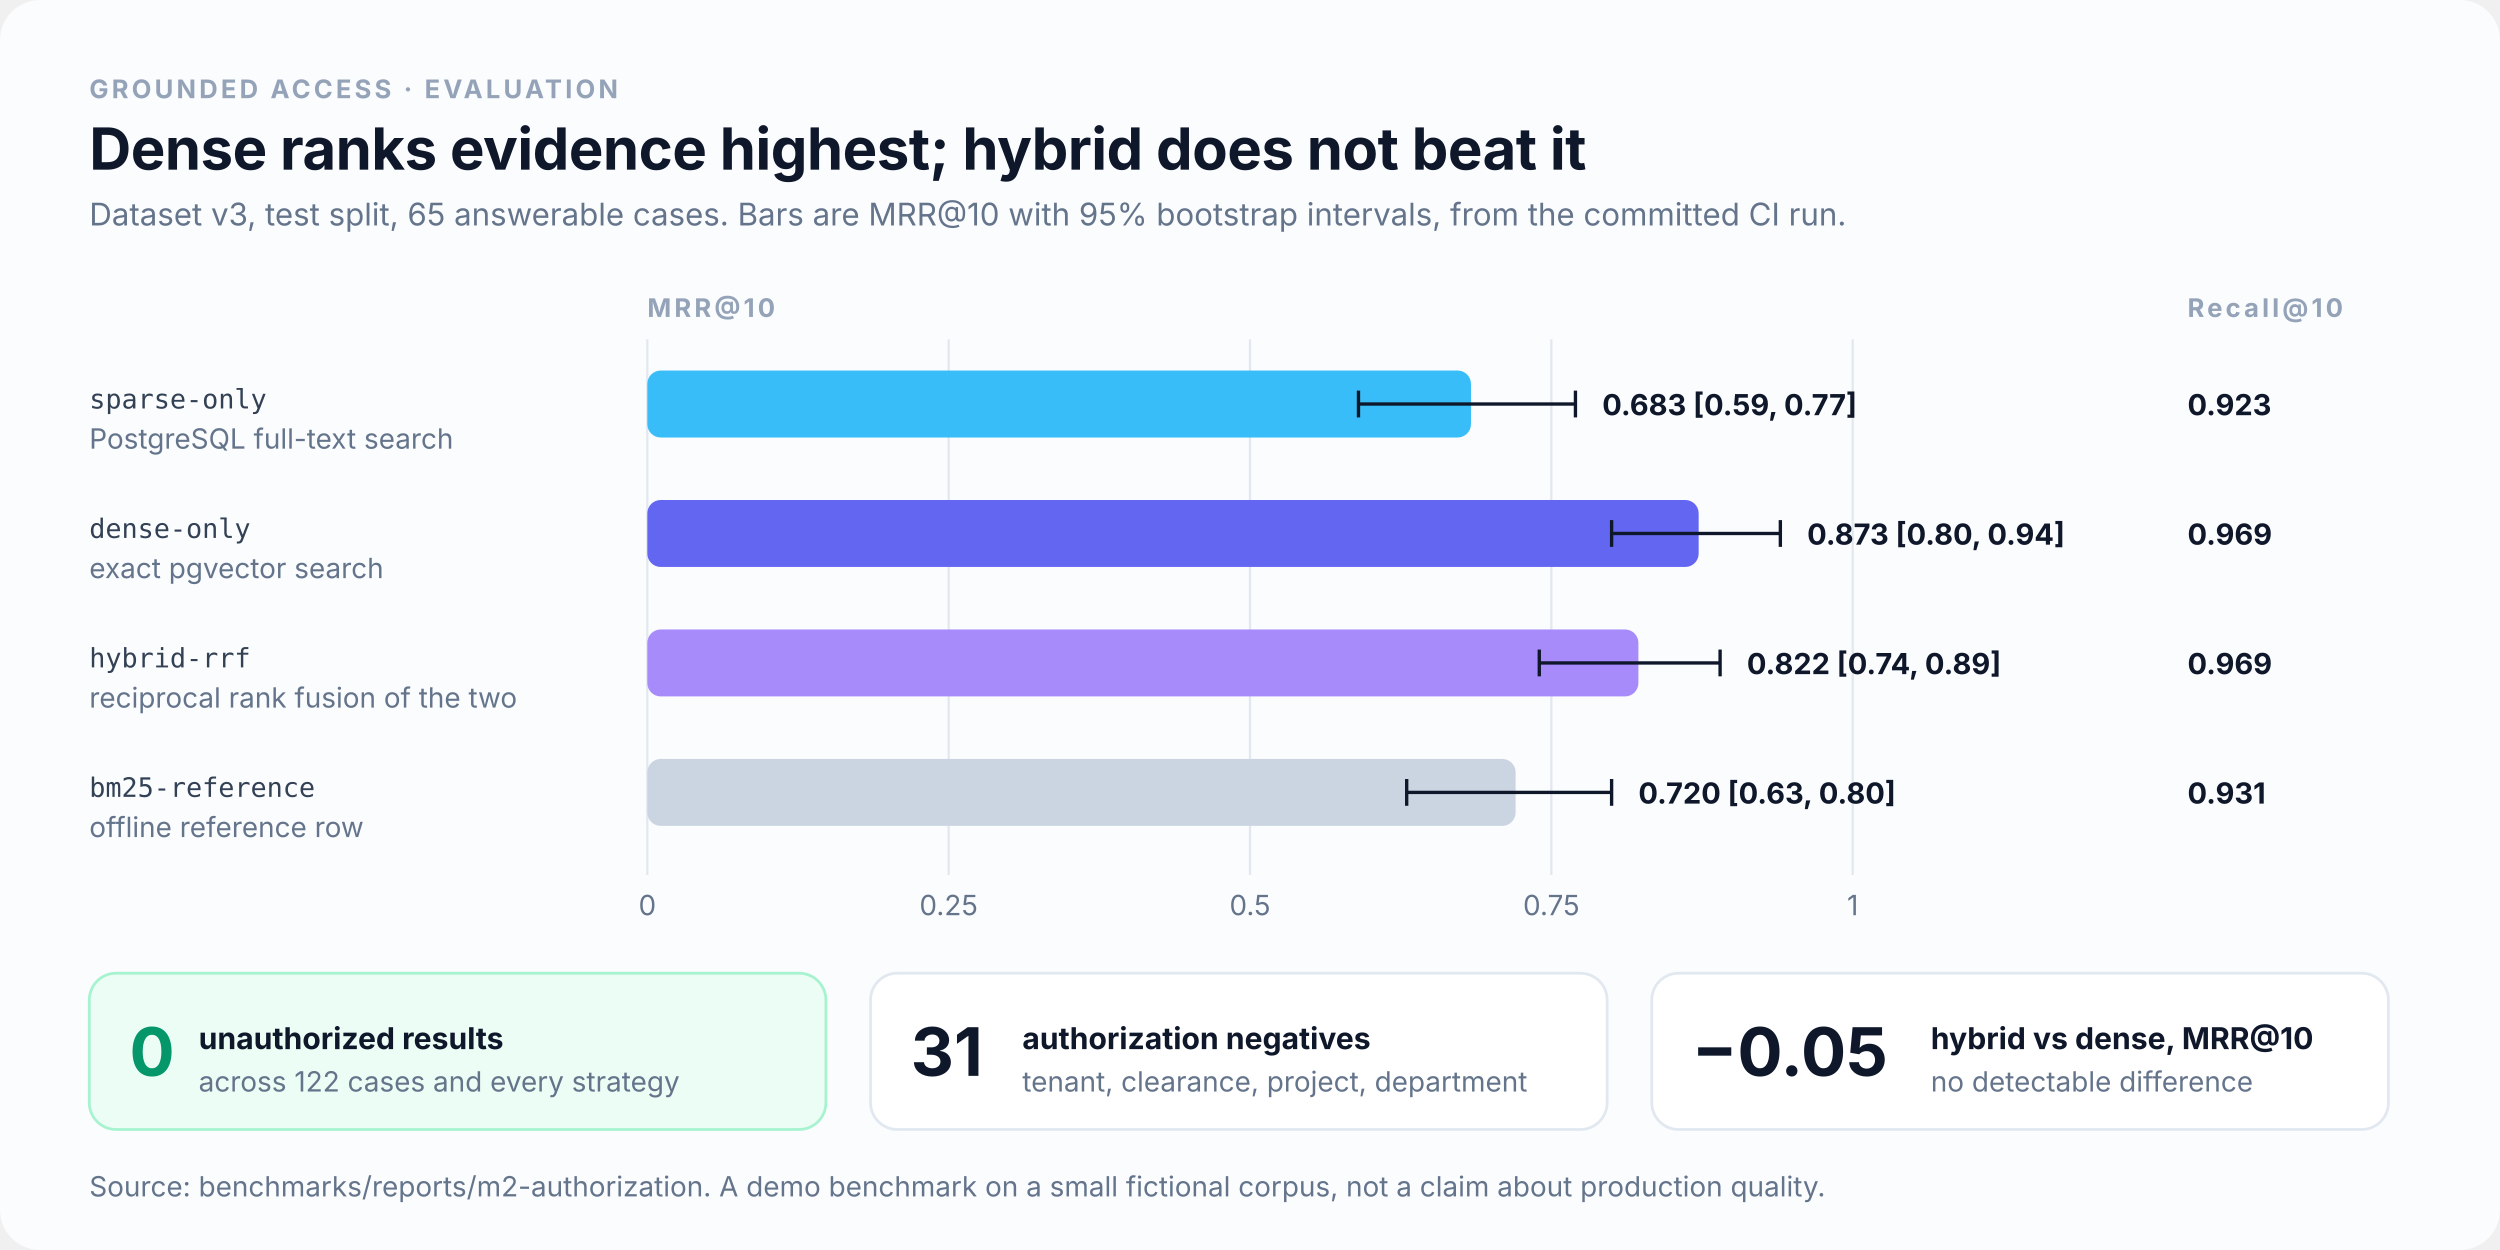
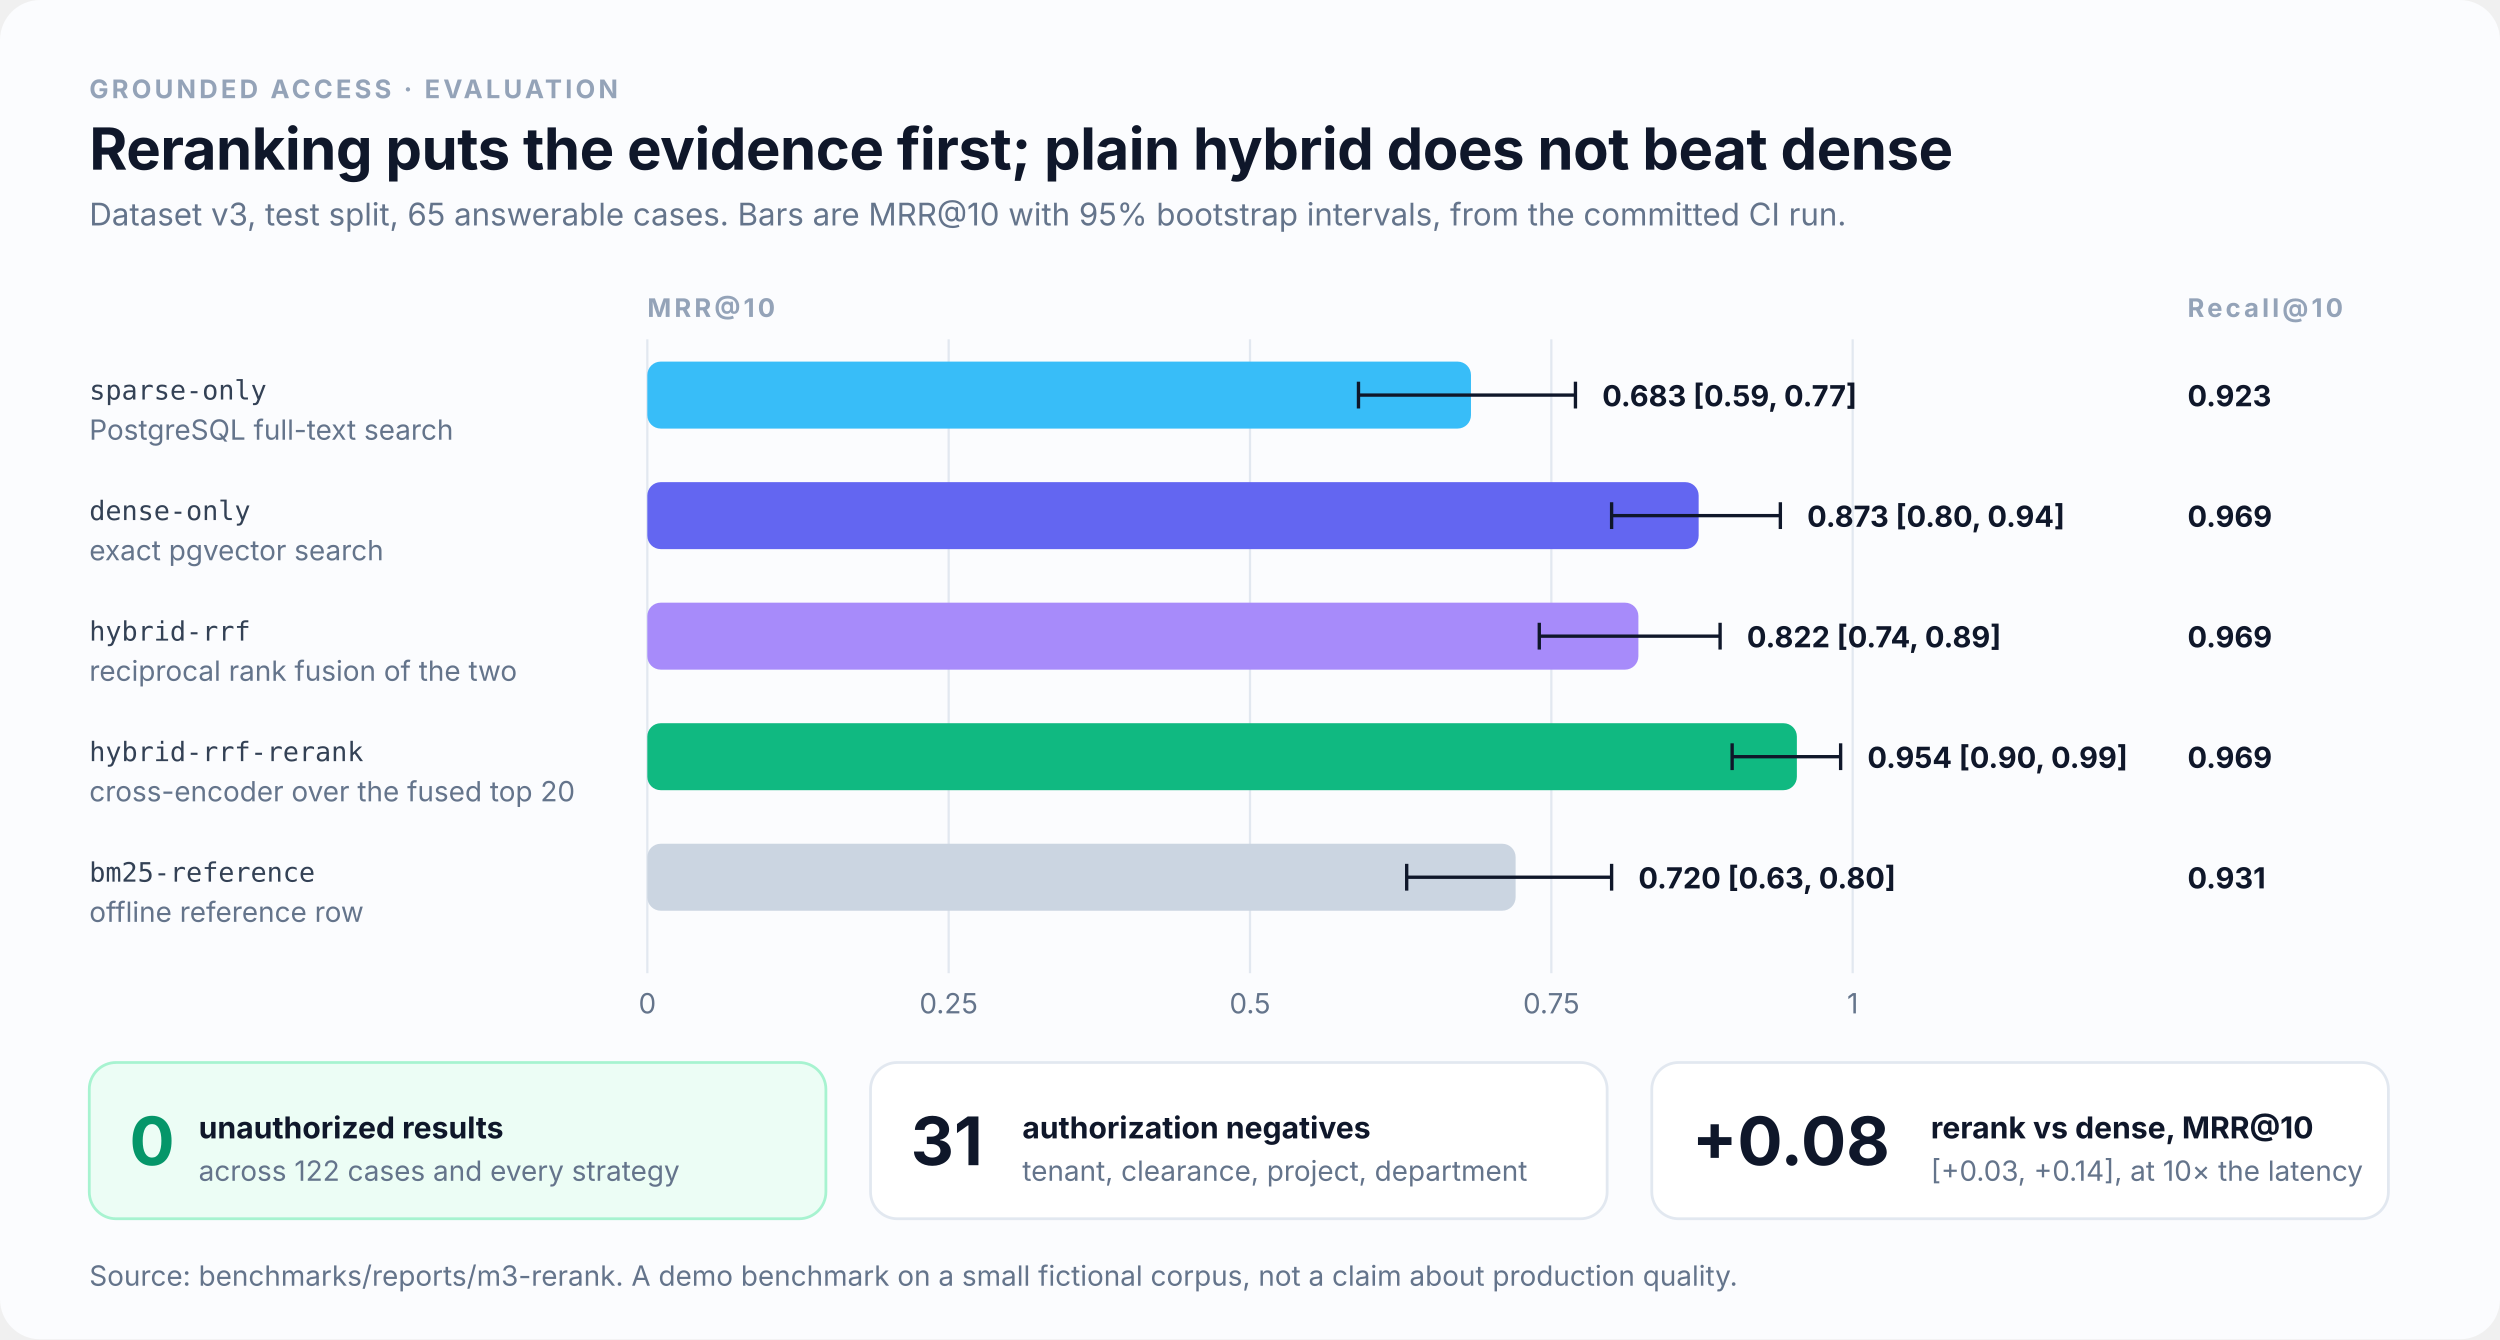
- <svg xmlns="http://www.w3.org/2000/svg" viewBox="0 0 1120 560" width="1120" height="560" role="img" aria-labelledby="ttl dsc" style="max-width:100%;height:auto">
+ <svg xmlns="http://www.w3.org/2000/svg" viewBox="0 0 1120 600" width="1120" height="600" role="img" aria-labelledby="ttl dsc" style="max-width:100%;height:auto">
  <defs>
    <marker id="ar" viewBox="0 0 10 10" refX="9" refY="5" markerWidth="7" markerHeight="7" orient="auto-start-reverse">
      <path class="mk" d="M0 0 L10 5 L0 10 z" />
    </marker>
    <marker id="ar-v" viewBox="0 0 10 10" refX="9" refY="5" markerWidth="7" markerHeight="7" orient="auto-start-reverse">
      <path class="mk-v" d="M0 0 L10 5 L0 10 z" />
    </marker>
  </defs>
  <style>
    text{font-family:-apple-system,BlinkMacSystemFont,"Segoe UI","PingFang SC","Hiragino Sans GB","Microsoft YaHei",Inter,Roboto,sans-serif;}
    .bg{fill:#FBFCFE}
    .kicker{font-size:11.5px;font-weight:700;fill:#94A3B8;letter-spacing:1.4px}
    .title{font-size:26px;font-weight:700;fill:#0F172A;letter-spacing:-.2px}
    .sub{font-size:14px;fill:#64748B}
    .lbl{font-size:15px;font-weight:650;fill:#0F172A}
    .lbl-sm{font-size:13.5px;font-weight:650;fill:#0F172A}
    .txt{font-size:12.5px;fill:#64748B}
    .txt-d{font-size:12.5px;fill:#334155}
    .foot{font-size:12.5px;fill:#64748B}
    .mono{font-family:ui-monospace,SFMono-Regular,Menlo,Consolas,monospace;font-size:12px;font-weight:500;fill:#334155}
    .code{font-family:ui-monospace,SFMono-Regular,Menlo,Consolas,monospace;font-size:12.5px;fill:#E2E8F0}
    .codek{font-family:ui-monospace,SFMono-Regular,Menlo,Consolas,monospace;font-size:12.5px;fill:#7DD3FC}
    .num{font-size:13px;font-weight:650;fill:#0F172A}
    .big{font-size:30px;font-weight:700;fill:#0F172A}
    .bigok{font-size:30px;font-weight:700;fill:#059669}
    .card{fill:#FFFFFF;stroke:#E2E8F0;stroke-width:1.25}
    .dash{fill:#FFFFFF;stroke:#CBD5E1;stroke-width:1.25;stroke-dasharray:5 4}
    .group{fill:#F1F5F9;fill-opacity:.55;stroke:#E2E8F0;stroke-width:1.25}
    .blue{fill:#EFF6FF;stroke:#BFDBFE;stroke-width:1.25}
    .teal{fill:#F0FDFA;stroke:#99F6E4;stroke-width:1.25}
    .violet{fill:#F5F3FF;stroke:#DDD6FE;stroke-width:1.25}
    .amber{fill:#FFFBEB;stroke:#FDE68A;stroke-width:1.25}
    .rose{fill:#FFF1F2;stroke:#FECDD3;stroke-width:1.25}
    .green{fill:#ECFDF5;stroke:#A7F3D0;stroke-width:1.25}
    .dark{fill:#0F172A}
    .ln{stroke:#94A3B8;stroke-width:1.5;fill:none}
    .ln-v{stroke:#6366F1;stroke-width:1.75;fill:none}
    .mk{fill:#94A3B8}.mk-v{fill:#6366F1}
-     .bar-s{fill:#38BDF8}.bar-d{fill:#6366F1}.bar-h{fill:#A78BFA}.bar-r{fill:#CBD5E1}
+     .bar-s{fill:#38BDF8}.bar-d{fill:#6366F1}.bar-h{fill:#A78BFA}.bar-x{fill:#10B981}.bar-r{fill:#CBD5E1}
    .axis{stroke:#E2E8F0;stroke-width:1}
    .whisk{stroke:#0F172A;stroke-width:1.5}
    .pill-ok{fill:#D1FAE5}.pill-ok-t{font-size:11.5px;font-weight:700;fill:#047857}
    .pill-now{fill:#E0E7FF}.pill-now-t{font-size:11.5px;font-weight:700;fill:#4338CA}
    .pill-next{fill:#F1F5F9}.pill-next-t{font-size:11.5px;font-weight:700;fill:#64748B}
  </style>
-   <rect class="bg" width="1120" height="560" rx="18" />
+   <rect class="bg" width="1120" height="600" rx="18" />
  <text class="kicker" x="40" y="44">GROUNDED ACCESS · EVALUATION</text>
-   <text class="title" x="40" y="76">Dense ranks evidence highest; hybrid does not beat it</text>
+   <text class="title" x="40" y="76">Reranking puts the evidence first; plain hybrid does not beat dense</text>
  <text class="sub" x="40" y="101">Dataset v3, test split, 65 answerable cases. Bars are MRR@10 with 95% bootstrap intervals, from the committed CI run.</text>
  <text class="kicker" x="290" y="142">MRR@10</text>
  <text class="kicker" x="980" y="142">Recall@10</text>
-   <line class="axis" x1="290" y1="152" x2="290" y2="392" />
-   <text class="txt" x="290" y="410" text-anchor="middle">0</text>
-   <line class="axis" x1="425.0" y1="152" x2="425.0" y2="392" />
-   <text class="txt" x="425.0" y="410" text-anchor="middle">0.25</text>
-   <line class="axis" x1="560.0" y1="152" x2="560.0" y2="392" />
-   <text class="txt" x="560.0" y="410" text-anchor="middle">0.5</text>
-   <line class="axis" x1="695.0" y1="152" x2="695.0" y2="392" />
-   <text class="txt" x="695.0" y="410" text-anchor="middle">0.75</text>
-   <line class="axis" x1="830.0" y1="152" x2="830.0" y2="392" />
-   <text class="txt" x="830.0" y="410" text-anchor="middle">1</text>
-   <text class="mono" x="40" y="183">sparse-only</text>
-   <text class="txt" x="40" y="201">PostgreSQL full-text search</text>
-   <rect class="bar-s" x="290" y="166" width="369" height="30" rx="6" />
-   <path class="whisk" d="M608.6 181 L705.8 181 M608.6 175 v12 M705.8 175 v12" />
-   <text class="num" x="717.8" y="186">0.683  [0.59, 0.77]</text>
-   <text class="num" x="980" y="186">0.923</text>
-   <text class="mono" x="40" y="241">dense-only</text>
-   <text class="txt" x="40" y="259">exact pgvector search</text>
-   <rect class="bar-d" x="290" y="224" width="471" height="30" rx="6" />
-   <path class="whisk" d="M722.0 239 L797.6 239 M722.0 233 v12 M797.6 233 v12" />
-   <text class="num" x="809.6" y="244">0.873  [0.80, 0.94]</text>
-   <text class="num" x="980" y="244">0.969</text>
-   <text class="mono" x="40" y="299">hybrid-rrf</text>
-   <text class="txt" x="40" y="317">reciprocal rank fusion of the two</text>
-   <rect class="bar-h" x="290" y="282" width="444" height="30" rx="6" />
-   <path class="whisk" d="M689.6 297 L770.6 297 M689.6 291 v12 M770.6 291 v12" />
-   <text class="num" x="782.6" y="302">0.822  [0.74, 0.89]</text>
-   <text class="num" x="980" y="302">0.969</text>
-   <text class="mono" x="40" y="357">bm25-reference</text>
-   <text class="txt" x="40" y="375">offline reference row</text>
-   <rect class="bar-r" x="290" y="340" width="389" height="30" rx="6" />
-   <path class="whisk" d="M630.2 355 L722.0 355 M630.2 349 v12 M722.0 349 v12" />
-   <text class="num" x="734.0" y="360">0.720  [0.63, 0.80]</text>
-   <text class="num" x="980" y="360">0.931</text>
-   <rect class="green" x="40" y="436" width="330" height="70" rx="12" />
-   <text class="bigok" x="58" y="482">0</text>
-   <text class="lbl-sm" x="89" y="470">unauthorized results</text>
-   <text class="txt" x="89" y="489">across 122 cases and every strategy</text>
-   <rect class="card" x="390" y="436" width="330" height="70" rx="12" />
-   <text class="big" x="408" y="482">31</text>
-   <text class="lbl-sm" x="458" y="470">authorization negatives</text>
-   <text class="txt" x="458" y="489">tenant, clearance, project, department</text>
-   <rect class="card" x="740" y="436" width="330" height="70" rx="12" />
-   <text class="big" x="758" y="482">−0.05</text>
-   <text class="lbl-sm" x="865" y="470">hybrid vs dense, MRR@10</text>
-   <text class="txt" x="865" y="489">no detectable difference</text>
-   <text class="foot" x="40" y="536">Source: benchmarks/reports/m2-authorization. A demo benchmark on a small fictional corpus, not a claim about production quality.</text>
+   <line class="axis" x1="290" y1="152" x2="290" y2="436" />
+   <text class="txt" x="290" y="454" text-anchor="middle">0</text>
+   <line class="axis" x1="425.0" y1="152" x2="425.0" y2="436" />
+   <text class="txt" x="425.0" y="454" text-anchor="middle">0.25</text>
+   <line class="axis" x1="560.0" y1="152" x2="560.0" y2="436" />
+   <text class="txt" x="560.0" y="454" text-anchor="middle">0.5</text>
+   <line class="axis" x1="695.0" y1="152" x2="695.0" y2="436" />
+   <text class="txt" x="695.0" y="454" text-anchor="middle">0.75</text>
+   <line class="axis" x1="830.0" y1="152" x2="830.0" y2="436" />
+   <text class="txt" x="830.0" y="454" text-anchor="middle">1</text>
+   <text class="mono" x="40" y="179">sparse-only</text>
+   <text class="txt" x="40" y="197">PostgreSQL full-text search</text>
+   <rect class="bar-s" x="290" y="162" width="369" height="30" rx="6" />
+   <path class="whisk" d="M608.6 177 L705.8 177 M608.6 171 v12 M705.8 171 v12" />
+   <text class="num" x="717.8" y="182">0.683  [0.59, 0.77]</text>
+   <text class="num" x="980" y="182">0.923</text>
+   <text class="mono" x="40" y="233">dense-only</text>
+   <text class="txt" x="40" y="251">exact pgvector search</text>
+   <rect class="bar-d" x="290" y="216" width="471" height="30" rx="6" />
+   <path class="whisk" d="M722.0 231 L797.6 231 M722.0 225 v12 M797.6 225 v12" />
+   <text class="num" x="809.6" y="236">0.873  [0.80, 0.94]</text>
+   <text class="num" x="980" y="236">0.969</text>
+   <text class="mono" x="40" y="287">hybrid-rrf</text>
+   <text class="txt" x="40" y="305">reciprocal rank fusion of the two</text>
+   <rect class="bar-h" x="290" y="270" width="444" height="30" rx="6" />
+   <path class="whisk" d="M689.6 285 L770.6 285 M689.6 279 v12 M770.6 279 v12" />
+   <text class="num" x="782.6" y="290">0.822  [0.74, 0.89]</text>
+   <text class="num" x="980" y="290">0.969</text>
+   <text class="mono" x="40" y="341">hybrid-rrf-rerank</text>
+   <text class="txt" x="40" y="359">cross-encoder over the fused top 20</text>
+   <rect class="bar-x" x="290" y="324" width="515" height="30" rx="6" />
+   <path class="whisk" d="M776.0 339 L824.6 339 M776.0 333 v12 M824.6 333 v12" />
+   <text class="num" x="836.6" y="344">0.954  [0.90, 0.99]</text>
+   <text class="num" x="980" y="344">0.969</text>
+   <text class="mono" x="40" y="395">bm25-reference</text>
+   <text class="txt" x="40" y="413">offline reference row</text>
+   <rect class="bar-r" x="290" y="378" width="389" height="30" rx="6" />
+   <path class="whisk" d="M630.2 393 L722.0 393 M630.2 387 v12 M722.0 387 v12" />
+   <text class="num" x="734.0" y="398">0.720  [0.63, 0.80]</text>
+   <text class="num" x="980" y="398">0.931</text>
+   <rect class="green" x="40" y="476" width="330" height="70" rx="12" />
+   <text class="bigok" x="58" y="522">0</text>
+   <text class="lbl-sm" x="89" y="510">unauthorized results</text>
+   <text class="txt" x="89" y="529">across 122 cases and every strategy</text>
+   <rect class="card" x="390" y="476" width="330" height="70" rx="12" />
+   <text class="big" x="408" y="522">31</text>
+   <text class="lbl-sm" x="458" y="510">authorization negatives</text>
+   <text class="txt" x="458" y="529">tenant, clearance, project, department</text>
+   <rect class="card" x="740" y="476" width="330" height="70" rx="12" />
+   <text class="big" x="758" y="522">+0.08</text>
+   <text class="lbl-sm" x="865" y="510">rerank vs dense, MRR@10</text>
+   <text class="txt" x="865" y="529">[+0.03, +0.14], at 10× the latency</text>
+   <text class="foot" x="40" y="576">Source: benchmarks/reports/m3-rerank. A demo benchmark on a small fictional corpus, not a claim about production quality.</text>
</svg>
